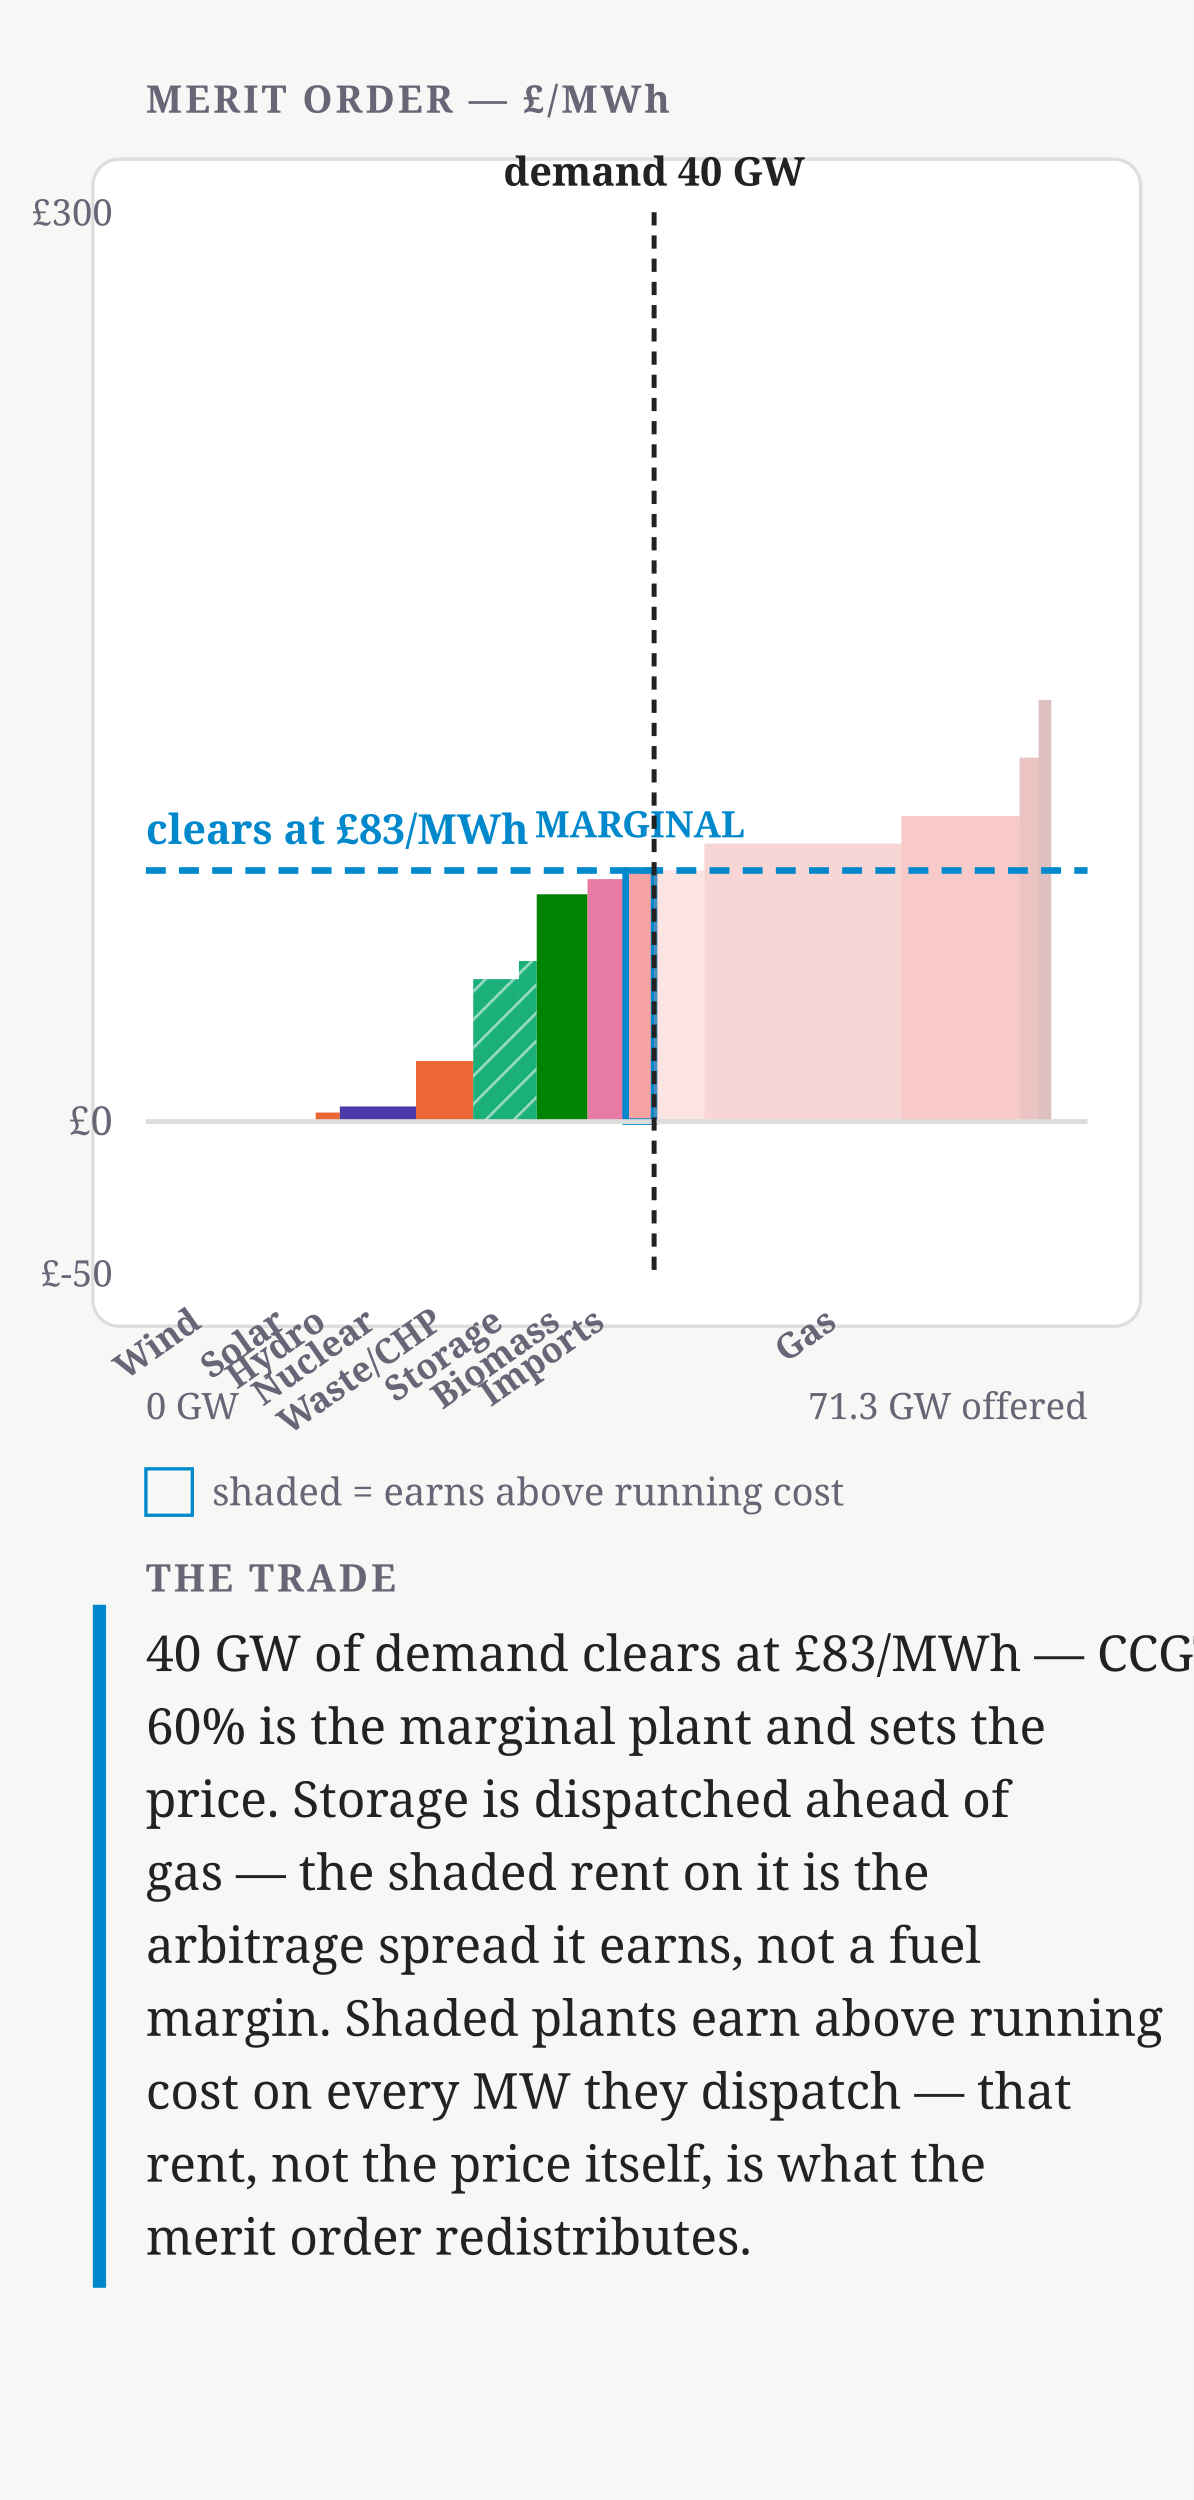
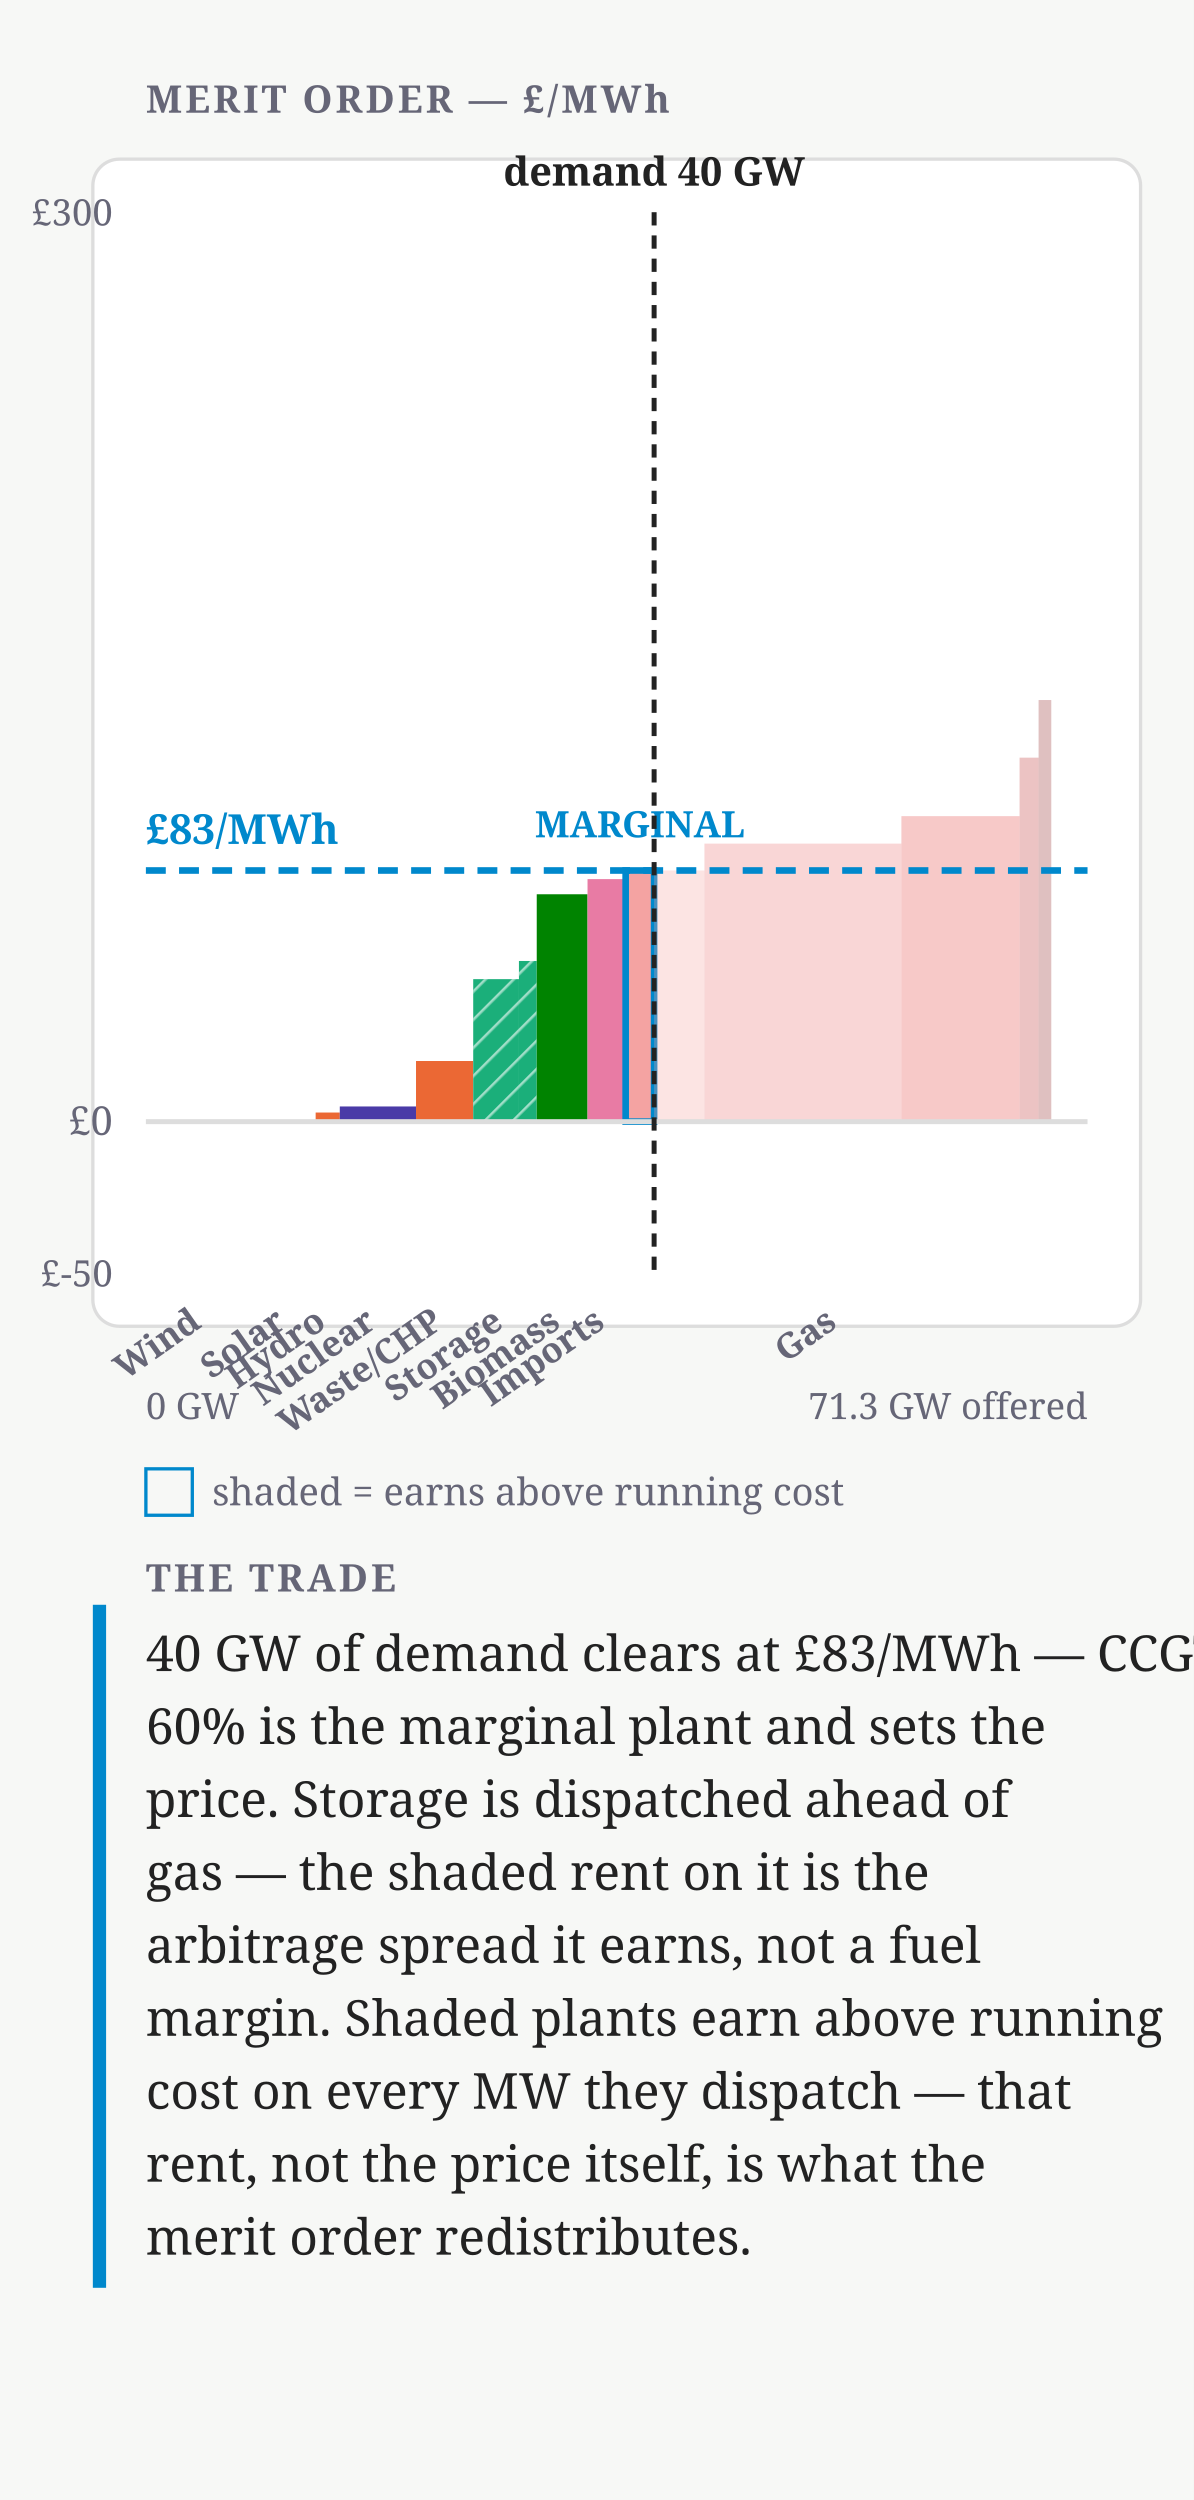
<svg xmlns="http://www.w3.org/2000/svg" width="360" height="754" viewBox="0 0 360 754" font-family="Charter,Georgia,serif">
  <defs>
    <pattern id="mo-hatch" width="6" height="6" patternUnits="userSpaceOnUse" patternTransform="rotate(45)">
      <line x1="0" y1="0" x2="0" y2="6" stroke="#fff" stroke-width="1.6" opacity="0.55" />
    </pattern>
  </defs>
  <rect width="360" height="754" fill="#f7f8f6" />
  <text x="44" y="34" font-size="11.5" font-weight="700" letter-spacing=".08em" fill="#667">MERIT ORDER — £/MWh</text>
  <rect x="28" y="48" width="316" height="352" rx="8" fill="#fff" stroke="#ddd" />
  <g data-plant="Wind">
    <rect x="44" y="338.29" width="34.34" height="0" fill="#2a78d6" />
    <rect class="rent" x="44" y="262.54" width="34.34" height="75.74" fill="none" />
  </g>
  <g data-plant="Solar">
    <rect x="78.34" y="338.29" width="16.86" height="0" fill="#eda100" />
    <rect class="rent" x="78.34" y="262.54" width="16.86" height="75.74" fill="none" />
  </g>
  <g data-plant="Hydro">
    <rect x="95.2" y="335.54" width="7.28" height="2.74" fill="#eb6834" />
    <rect class="rent" x="95.2" y="262.54" width="7.28" height="73" fill="none" />
  </g>
  <g data-plant="Nuclear">
    <rect x="102.48" y="333.71" width="22.99" height="4.57" fill="#4a3aa7" />
    <rect class="rent" x="102.48" y="262.54" width="22.99" height="71.17" fill="none" />
  </g>
  <g data-plant="Waste/CHP">
    <rect x="125.47" y="320" width="17.24" height="18.29" fill="#eb6834" />
    <rect class="rent" x="125.47" y="262.54" width="17.24" height="57.46" fill="none" />
  </g>
  <g data-plant="BESS" data-storage="1">
    <rect x="142.72" y="295.31" width="13.8" height="42.97" fill="#1baf7a" />
    <rect x="142.72" y="295.31" width="13.8" height="42.97" fill="url(#mo-hatch)" />
    <rect class="rent" x="142.72" y="262.54" width="13.8" height="32.77" fill="none" />
  </g>
  <g data-plant="Pumped storage" data-storage="1">
    <rect x="156.51" y="289.83" width="5.36" height="48.46" fill="#1baf7a" />
    <rect x="156.51" y="289.83" width="5.36" height="48.46" fill="url(#mo-hatch)" />
    <rect class="rent" x="156.51" y="262.54" width="5.36" height="27.29" fill="none" />
  </g>
  <g data-plant="Biomass">
    <rect x="161.88" y="269.71" width="15.33" height="68.57" fill="#008300" />
    <rect class="rent" x="161.88" y="262.54" width="15.33" height="7.17" fill="none" />
  </g>
  <g data-plant="Imports">
    <rect x="177.2" y="265.14" width="11.5" height="73.14" fill="#e87ba4" />
    <rect class="rent" x="177.2" y="262.54" width="11.5" height="2.6" fill="none" />
  </g>
  <g data-plant="CCGT 60%">
    <rect x="188.7" y="262.54" width="8.58" height="75.74" fill="#f4a3a2" stroke="#08c" stroke-width="2" />
    <rect x="197.28" y="262.54" width="15.18" height="75.74" fill="#f4a3a2" opacity="0.3" />
    <text x="192.99" y="252.54" font-size="11" font-weight="700" text-anchor="middle" fill="#08c">MARGINAL</text>
  </g>
  <g data-plant="CCGT 54%">
    <rect x="212.46" y="254.43" width="59.4" height="83.85" fill="#ec7675" opacity="0.3" />
  </g>
  <g data-plant="CCGT 49%">
    <rect x="271.86" y="246.15" width="35.64" height="92.13" fill="#e34948" opacity="0.3" />
  </g>
  <g data-plant="OCGT 42%">
    <rect x="307.5" y="228.51" width="5.75" height="109.77" fill="#bf3636" opacity="0.3" />
  </g>
  <g data-plant="OCGT 36%">
    <rect x="313.24" y="211.13" width="3.83" height="127.15" fill="#932a2d" opacity="0.3" />
  </g>
  <line class="zero-line" x1="44" y1="338.29" x2="328" y2="338.29" stroke="#ddd" stroke-width="1.5" />
  <text x="34" y="342.29" font-size="12" text-anchor="end" fill="#667">£0</text>
  <text x="34" y="68" font-size="11" text-anchor="end" fill="#667">£300</text>
  <text x="34" y="388" font-size="11" text-anchor="end" fill="#667">£-50</text>
  <g transform="rotate(-35 61.17 400)">
    <text x="61.17" y="400" font-size="10.5" font-weight="600" text-anchor="end" fill="#667">Wind</text>
  </g>
  <g transform="rotate(-35 86.77 400)">
    <text x="86.77" y="400" font-size="10.5" font-weight="600" text-anchor="end" fill="#667">Solar</text>
  </g>
  <g transform="rotate(-35 98.84 400)">
    <text x="98.84" y="400" font-size="10.5" font-weight="600" text-anchor="end" fill="#667">Hydro</text>
  </g>
  <g transform="rotate(-35 113.97 400)">
    <text x="113.97" y="400" font-size="10.5" font-weight="600" text-anchor="end" fill="#667">Nuclear</text>
  </g>
  <g transform="rotate(-35 134.09 400)">
    <text x="134.09" y="400" font-size="10.5" font-weight="600" text-anchor="end" fill="#667">Waste/CHP</text>
  </g>
  <g transform="rotate(-35 152.3 400)">
    <text x="152.3" y="400" font-size="10.5" font-weight="600" text-anchor="end" fill="#667">Storage</text>
  </g>
  <g transform="rotate(-35 169.54 400)">
    <text x="169.54" y="400" font-size="10.5" font-weight="600" text-anchor="end" fill="#667">Biomass</text>
  </g>
  <g transform="rotate(-35 182.95 400)">
    <text x="182.95" y="400" font-size="10.5" font-weight="600" text-anchor="end" fill="#667">Imports</text>
  </g>
  <g transform="rotate(-35 252.89 400)">
    <text x="252.89" y="400" font-size="10.5" font-weight="600" text-anchor="end" fill="#667">Gas</text>
  </g>
  <line class="clearing-line" x1="44" y1="262.54" x2="328" y2="262.54" stroke="#08c" stroke-width="2" stroke-dasharray="6 4" />
-   <text x="44" y="254.54" font-size="12.5" font-weight="700" text-anchor="start" fill="#08c">clears at £83/MWh</text>
+   <text x="44" y="254.54" font-size="12.5" font-weight="700" text-anchor="start" fill="#08c">£83/MWh</text>
  <line class="demand-line" x1="197.28" y1="64" x2="197.28" y2="384" stroke="#222" stroke-width="1.5" stroke-dasharray="4 3" />
  <text x="197.28" y="56" font-size="12" font-weight="600" text-anchor="middle" fill="#222">demand 40 GW</text>
  <text x="44" y="428" font-size="11" fill="#667">0 GW</text>
  <text x="328" y="428" font-size="11" text-anchor="end" fill="#667">71.3 GW offered</text>
  <rect x="44" y="443" width="14" height="14" fill="none" stroke="#08c" />
  <text x="64" y="454" font-size="11.5" fill="#667">shaded = earns above running cost</text>
  <rect x="28" y="484" width="4" height="206" fill="#08c" />
  <text x="44" y="480" font-size="11.5" font-weight="700" letter-spacing=".08em" fill="#667">THE TRADE</text>
  <text x="44" y="504" font-size="15" fill="#222">40 GW of demand clears at £83/MWh — CCGT</text>
  <text x="44" y="526" font-size="15" fill="#222">60% is the marginal plant and sets the</text>
  <text x="44" y="548" font-size="15" fill="#222">price. Storage is dispatched ahead of</text>
  <text x="44" y="570" font-size="15" fill="#222">gas — the shaded rent on it is the</text>
  <text x="44" y="592" font-size="15" fill="#222">arbitrage spread it earns, not a fuel</text>
  <text x="44" y="614" font-size="15" fill="#222">margin. Shaded plants earn above running</text>
  <text x="44" y="636" font-size="15" fill="#222">cost on every MW they dispatch — that</text>
  <text x="44" y="658" font-size="15" fill="#222">rent, not the price itself, is what the</text>
  <text x="44" y="680" font-size="15" fill="#222">merit order redistributes.</text>
</svg>
